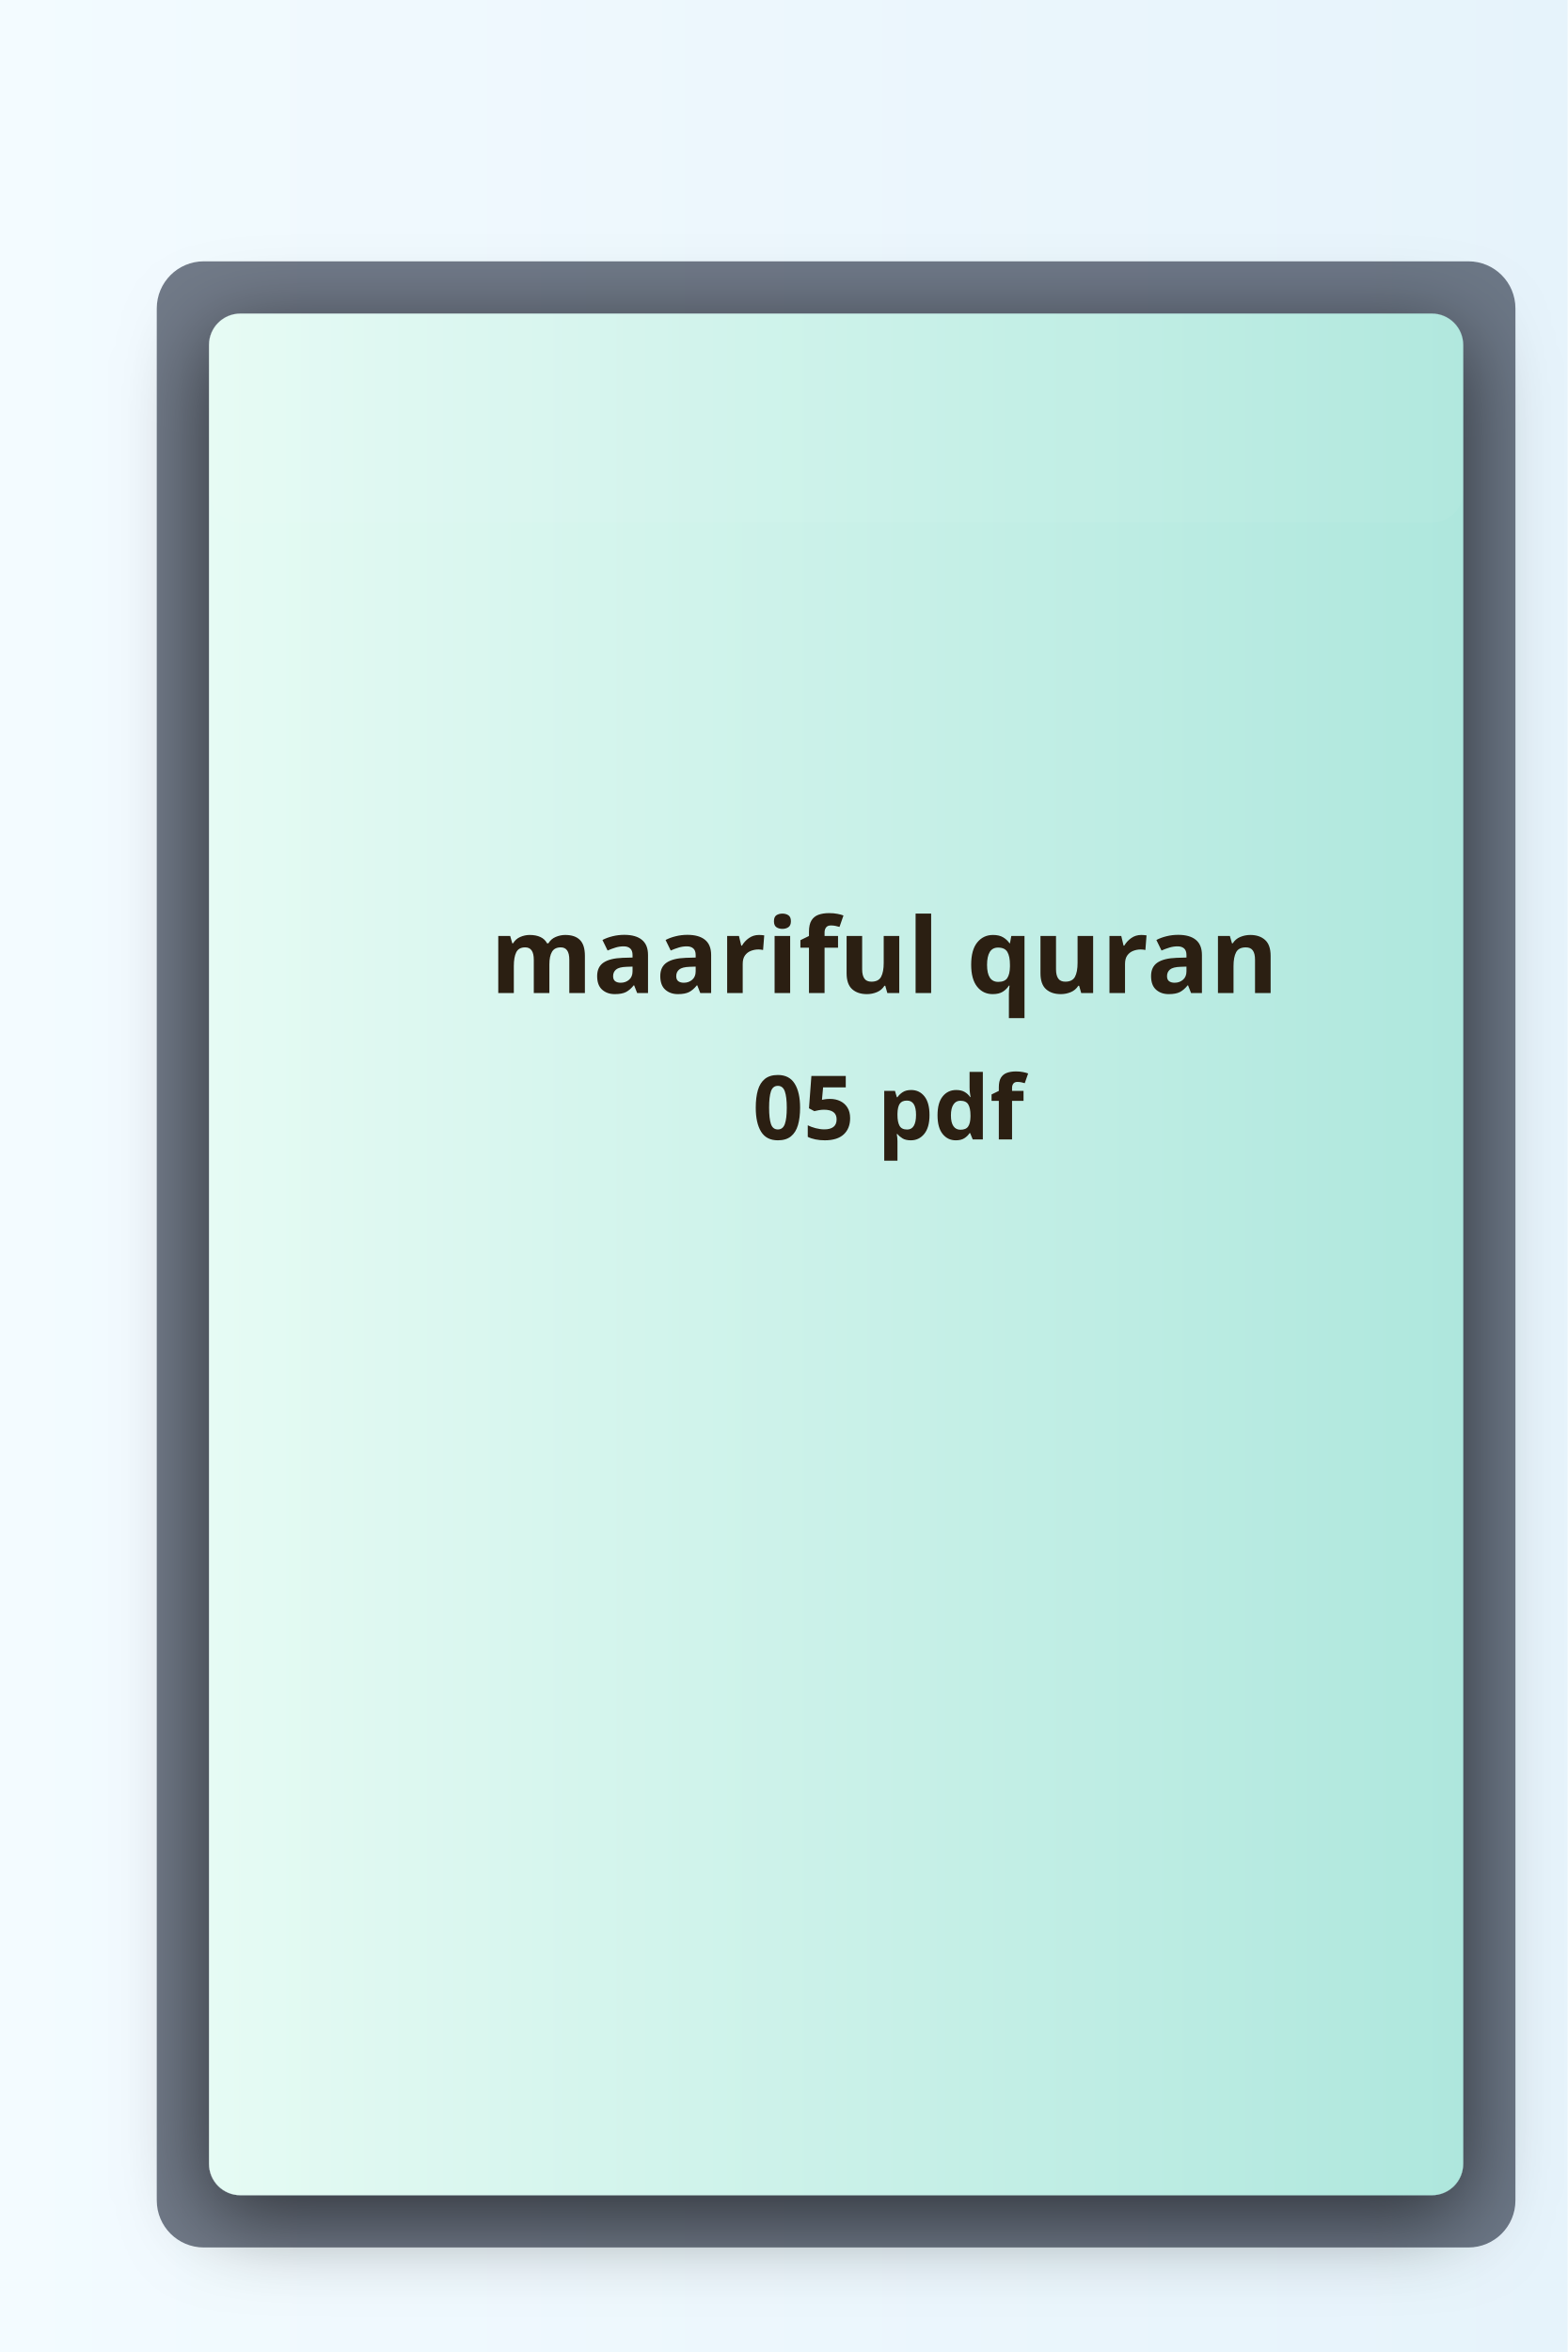
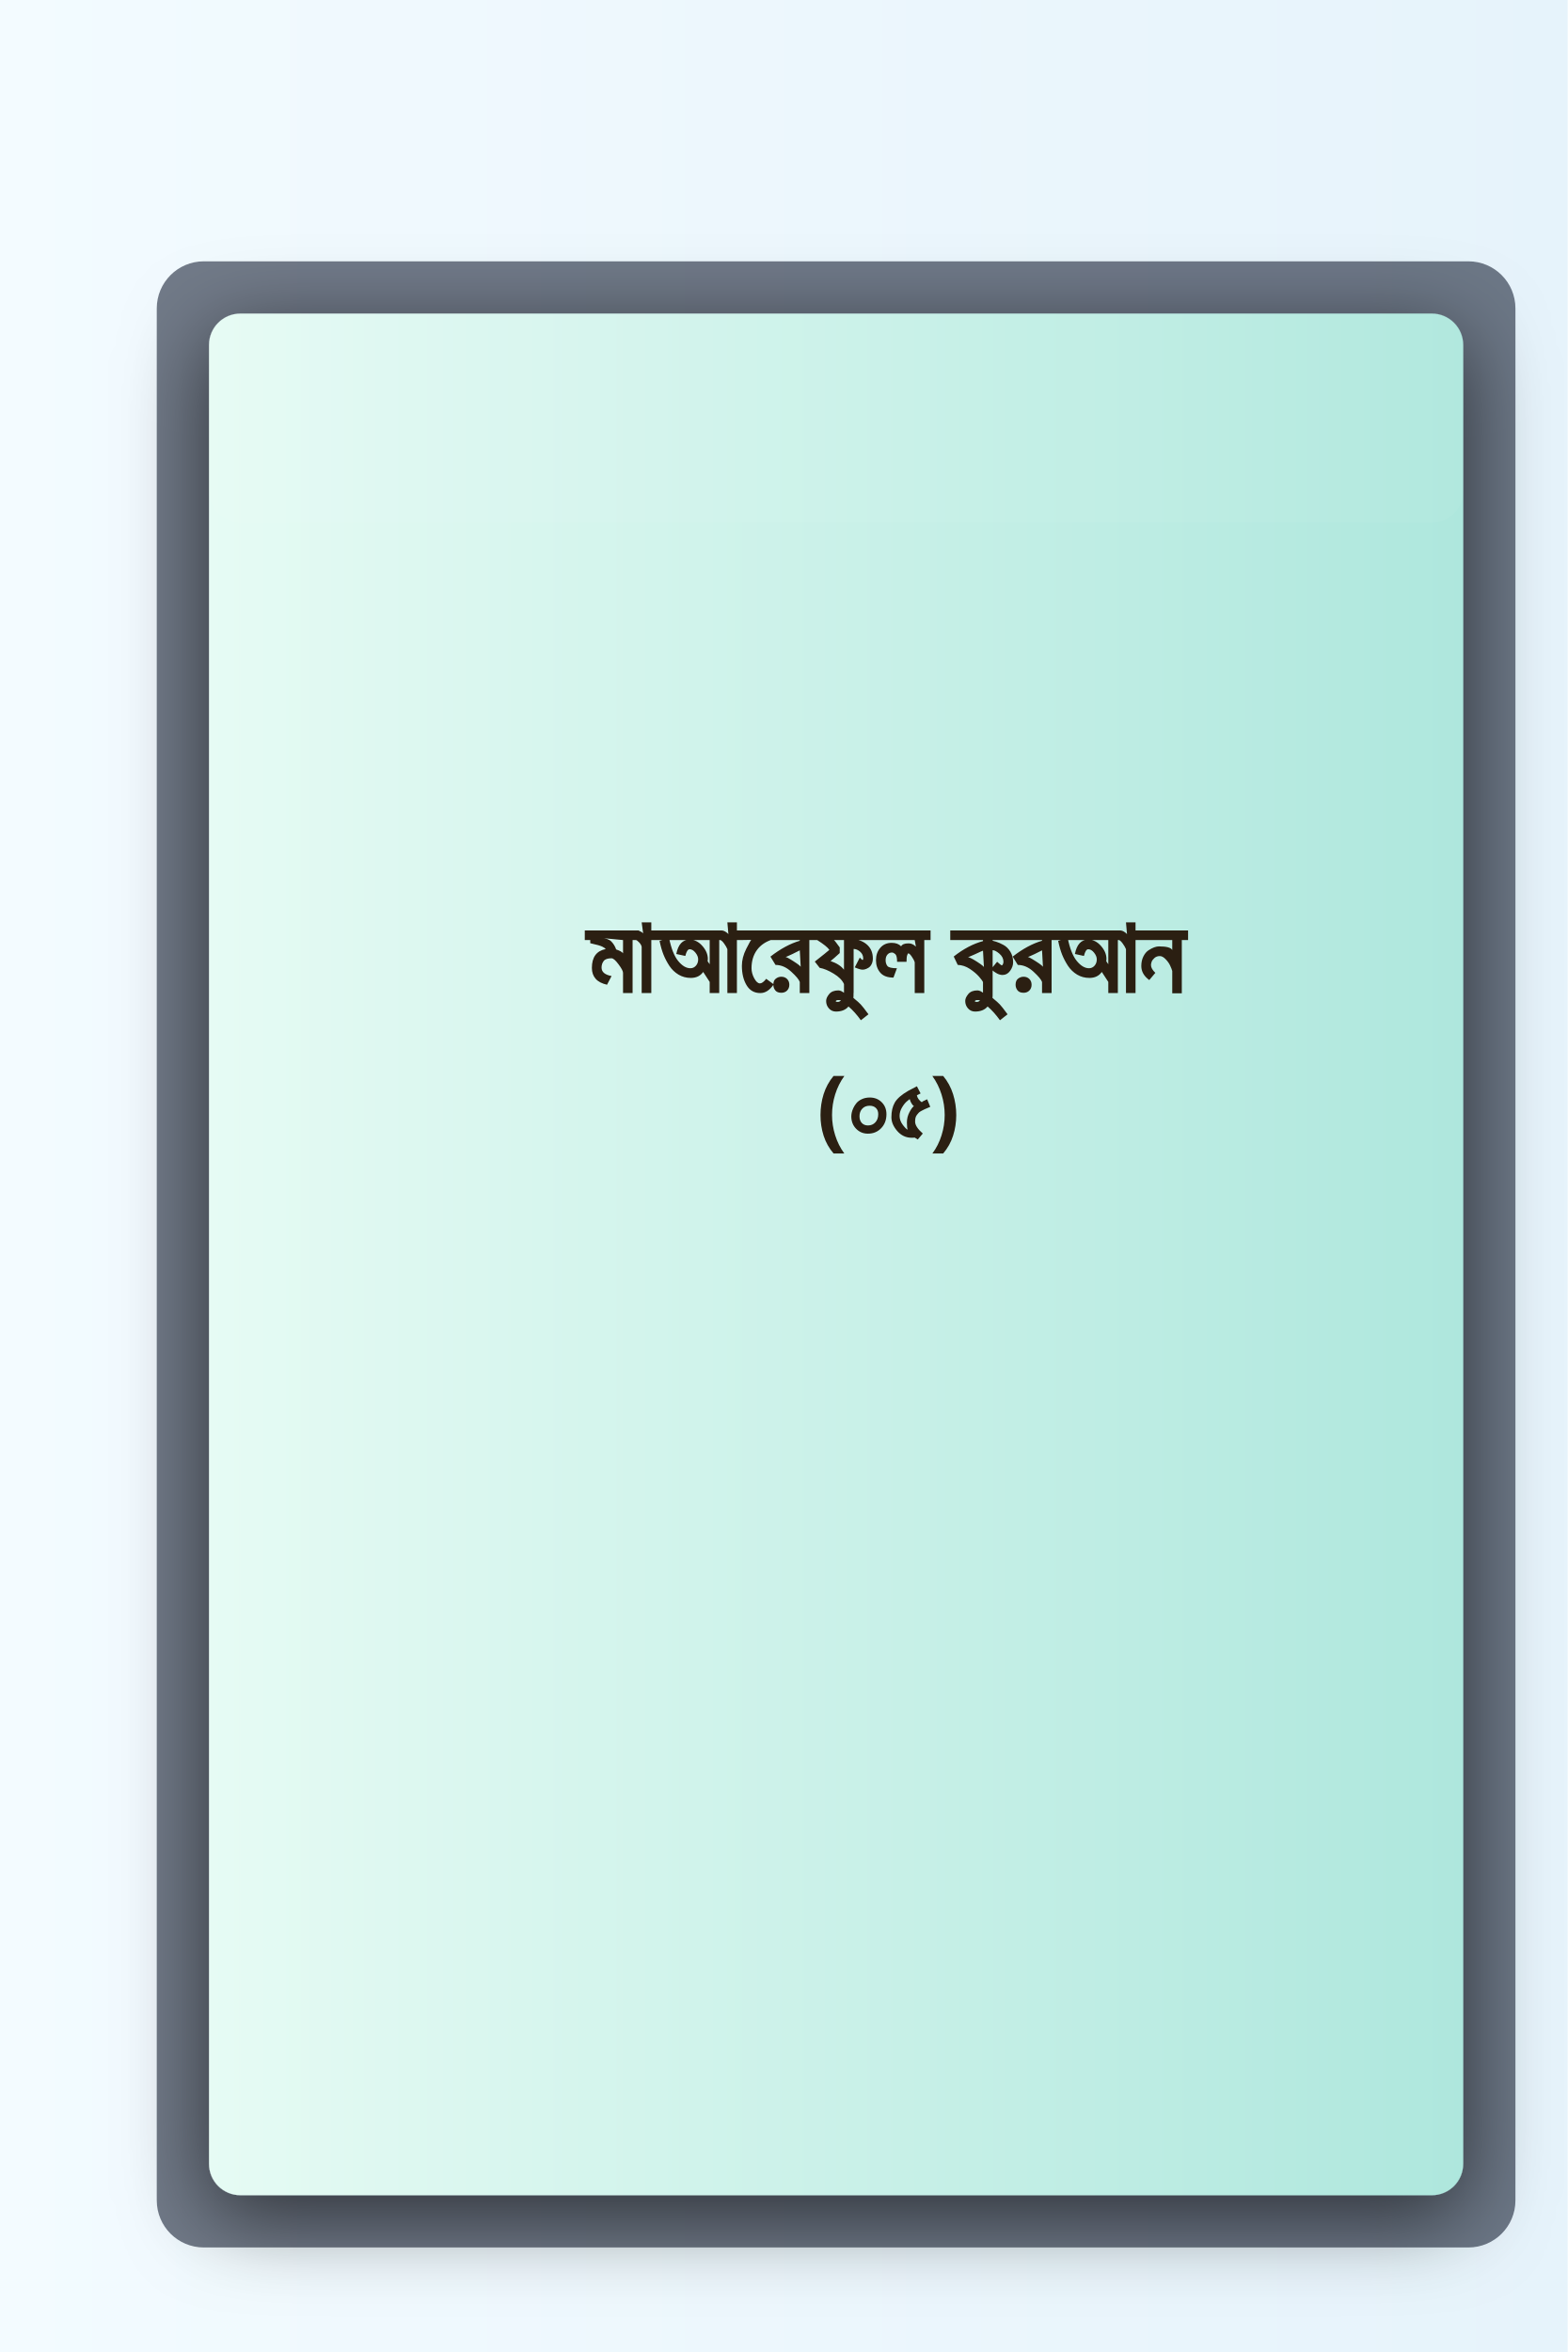
<svg xmlns="http://www.w3.org/2000/svg" width="600" height="900" viewBox="0 0 600 900">
  <defs>
    <linearGradient id="g" x1="0" x2="1">
      <stop offset="0%" stop-color="#f3fbff" />
      <stop offset="100%" stop-color="#e6f3fb" />
    </linearGradient>
    <linearGradient id="coverGrad" x1="0" x2="1">
      <stop offset="0%" stop-color="#e6fbf4" />
      <stop offset="100%" stop-color="#aee7dd" />
    </linearGradient>
    <filter id="ds" x="-20%" y="-20%" width="140%" height="140%">
      <feDropShadow dx="0" dy="8" stdDeviation="16" flood-color="#000" flood-opacity="0.6" />
    </filter>
  </defs>
  <rect width="100%" height="100%" fill="url(#g)" />
  <g transform="translate(40,80)">
    <rect x="20" y="20" width="520" height="760" rx="18" fill="#071026" opacity="0.55" />
    <rect x="40" y="40" width="480" height="720" rx="12" fill="url(#coverGrad)" filter="url(#ds)" />
    <rect x="40" y="40" width="480" height="80" rx="12" fill="rgba(255,255,255,0.04)" />
    <text x="300" y="300" text-anchor="middle" fill="#2b1f12" font-family="Noto Sans, Arial, sans-serif" style="font-weight:700;">
-       <tspan x="300" dy="0" font-size="40" font-weight="700">maariful quran</tspan>
-       <tspan x="300" dy="56" font-size="34" font-weight="700">05 pdf</tspan>
+       <tspan x="300" dy="0" font-size="40" font-weight="700">মাআরেফুল কুরআন</tspan>
+       <tspan x="300" dy="56" font-size="34" font-weight="700">(০৫)</tspan>
    </text>
  </g>
</svg>
